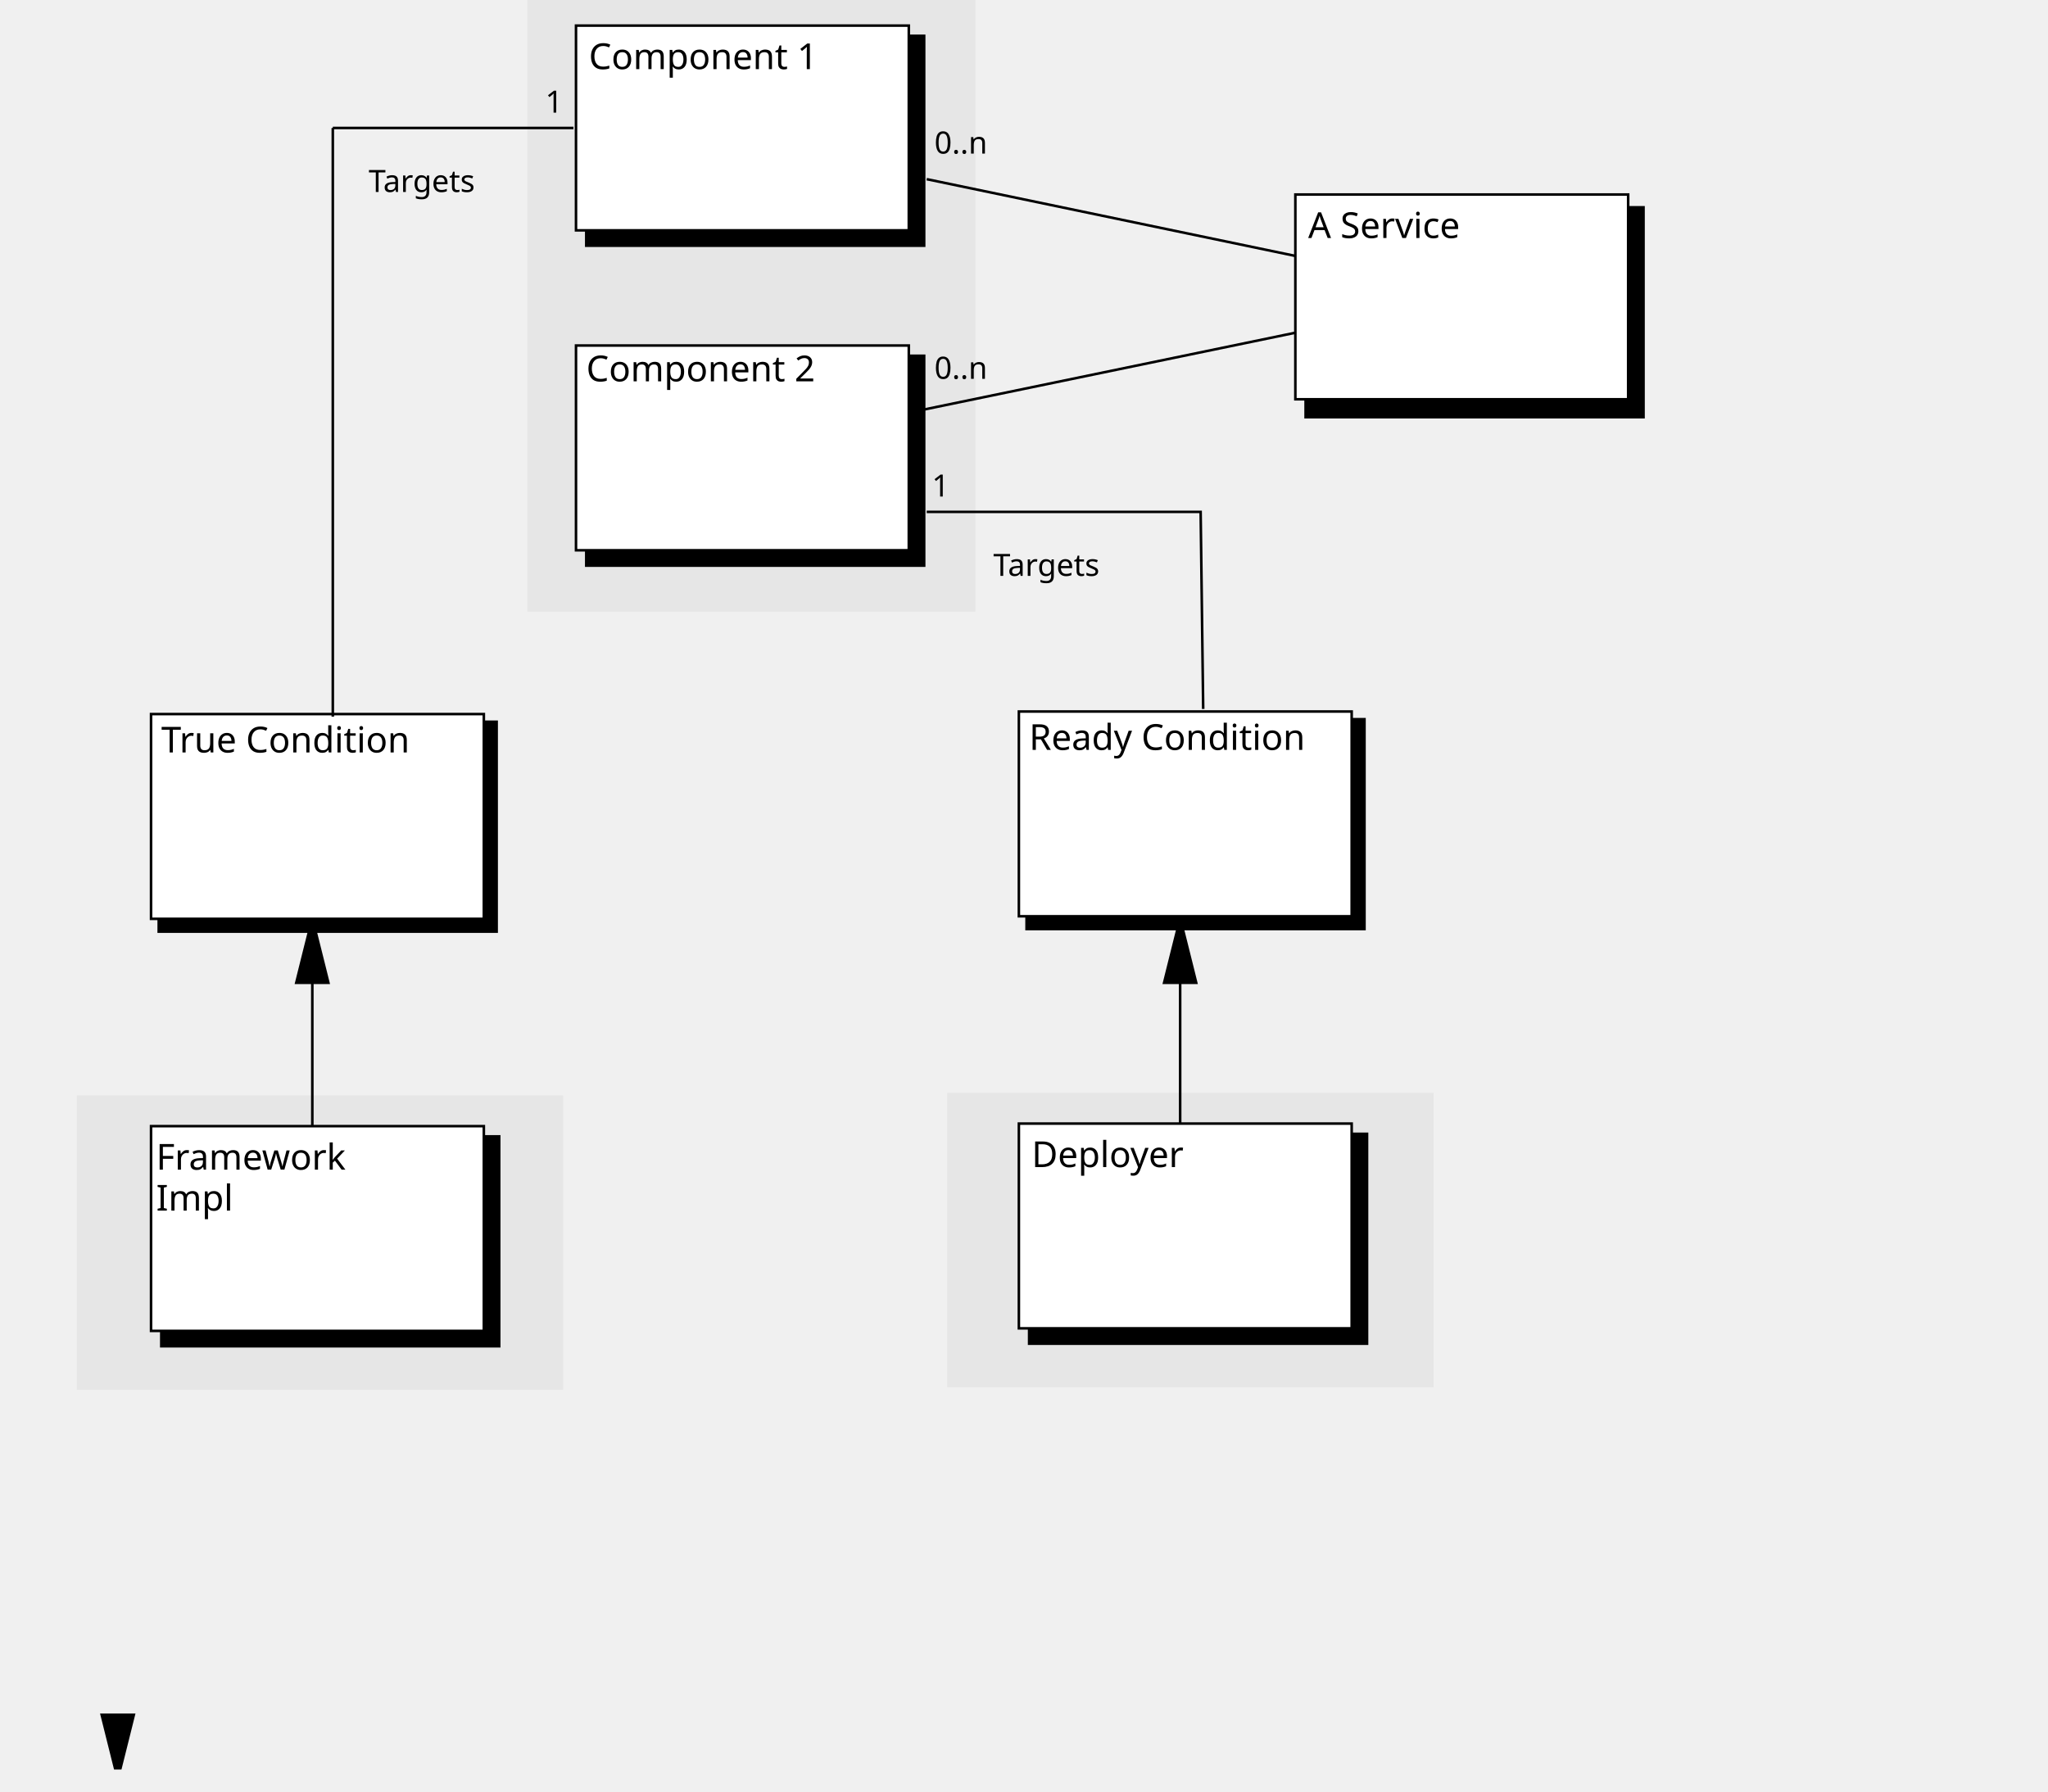
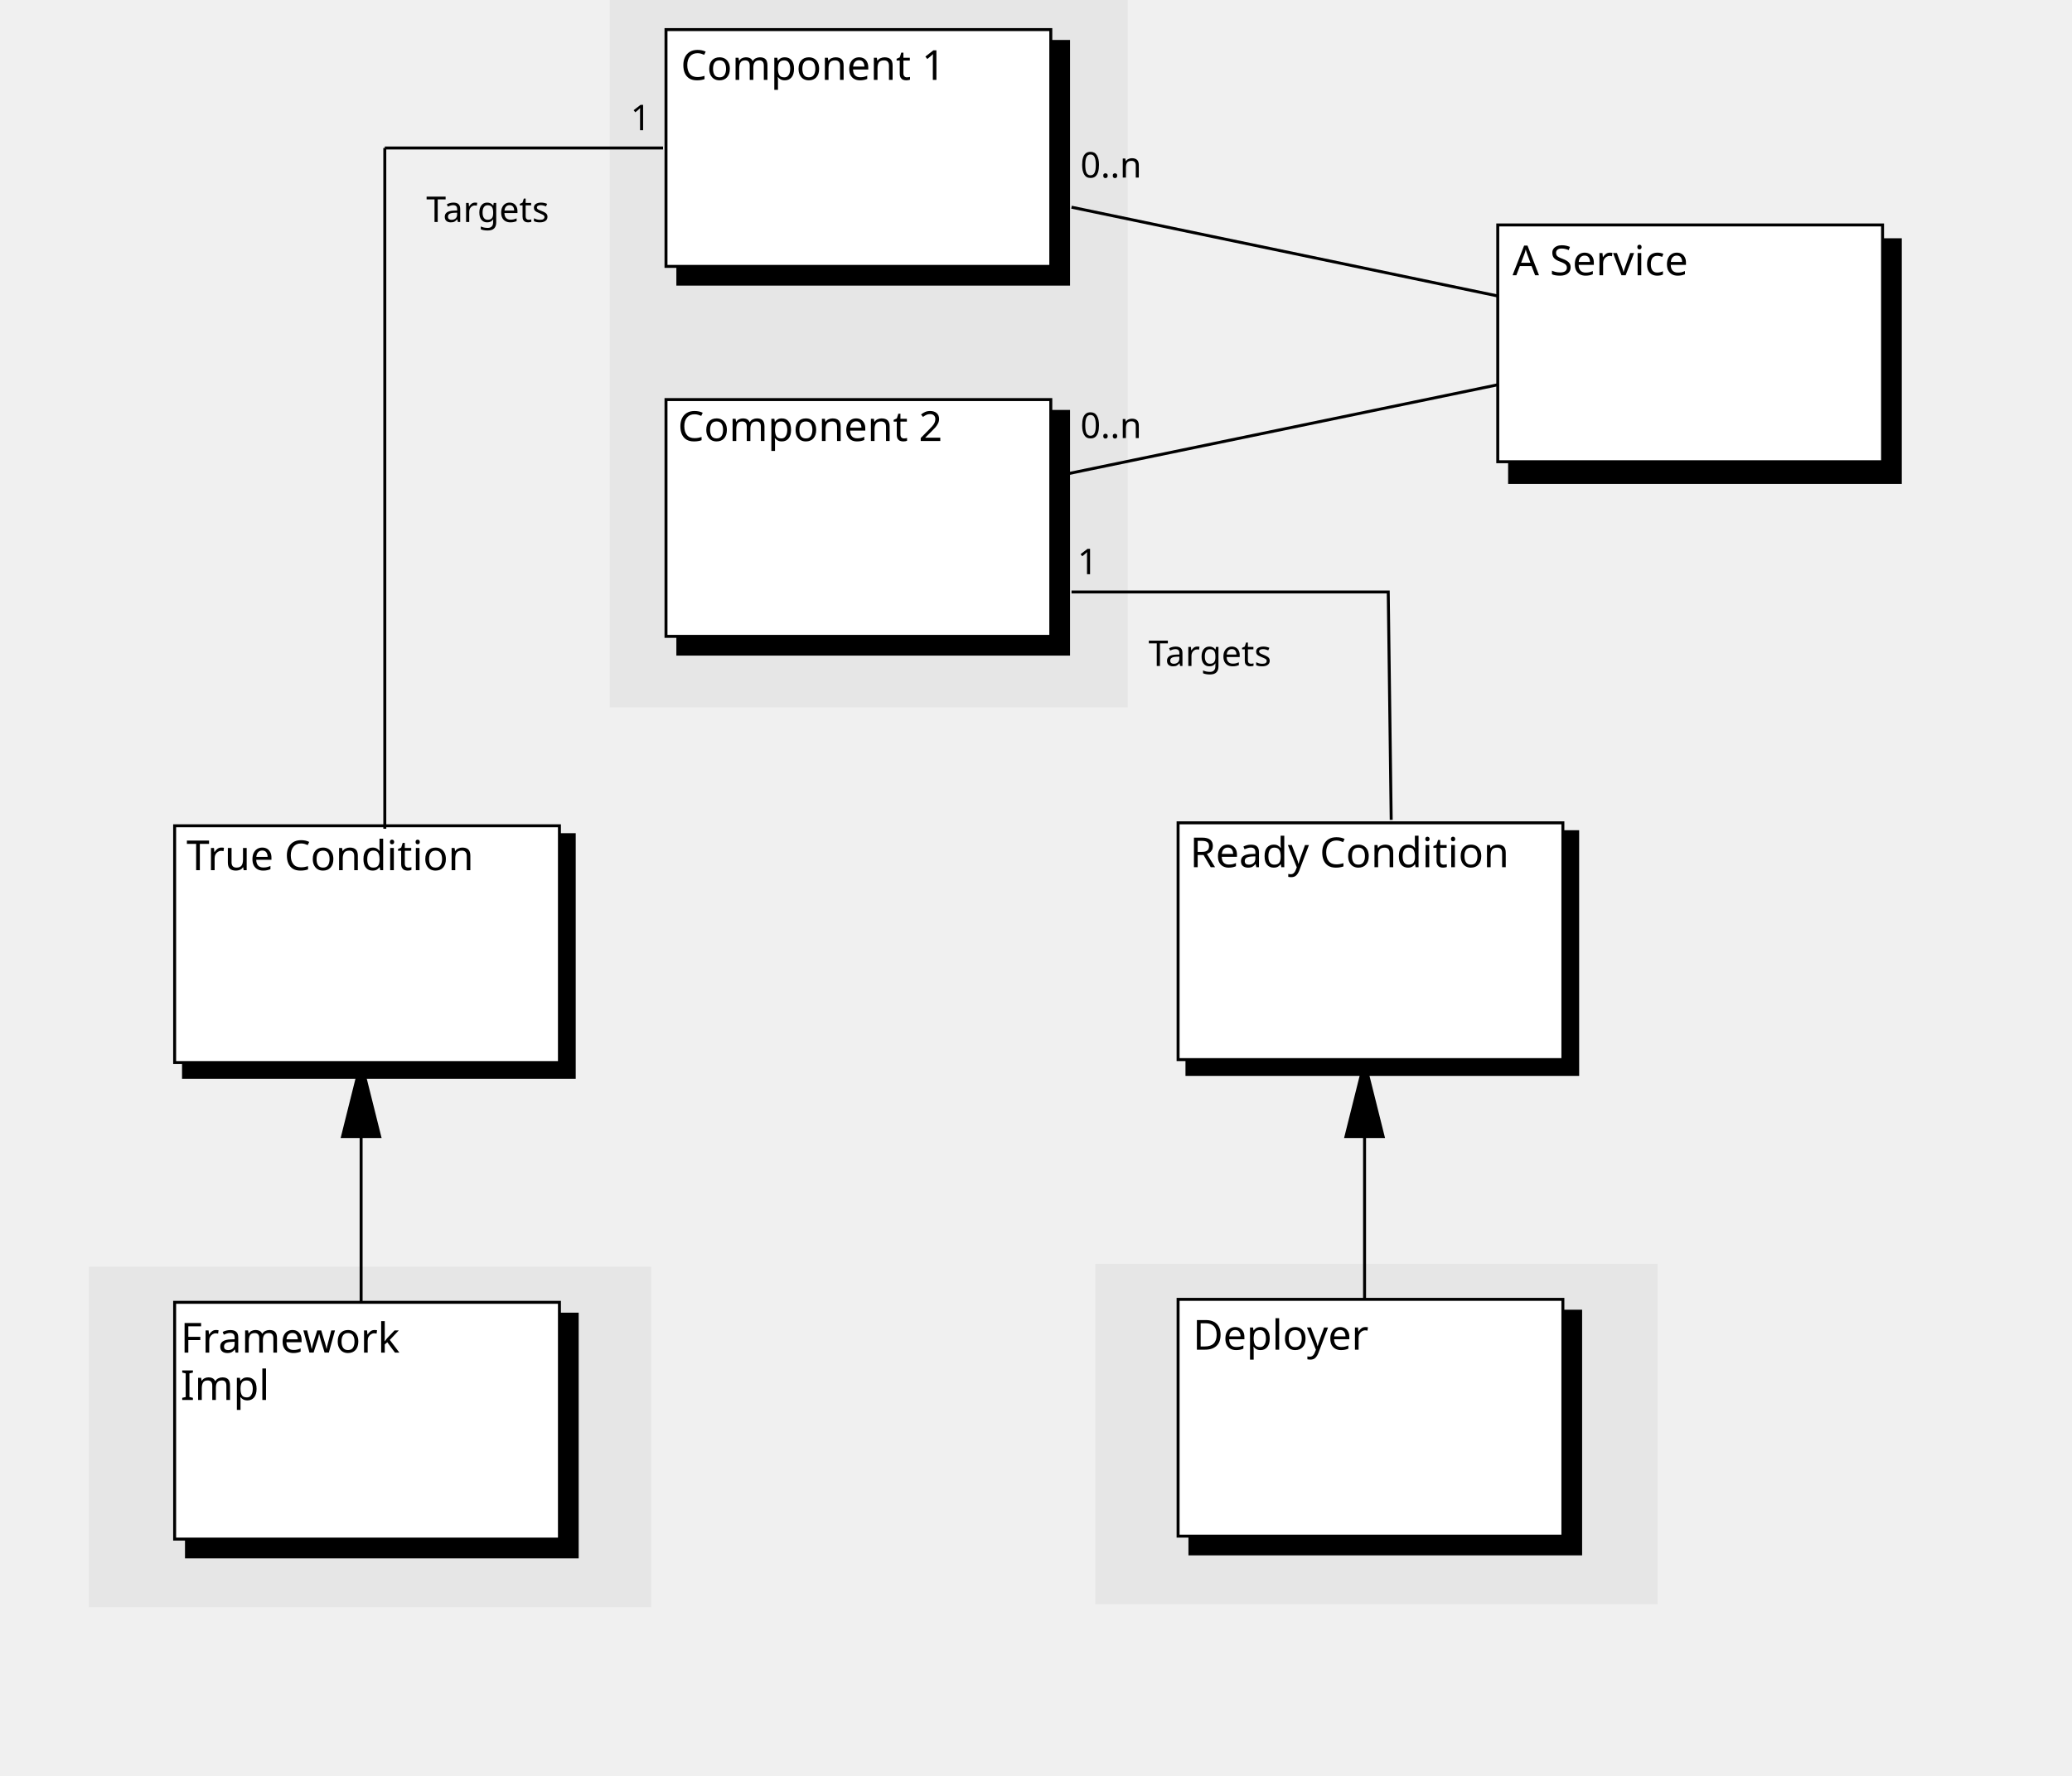
- <svg xmlns="http://www.w3.org/2000/svg" height="700px" style="zoom: 1;" cursor="default" id="svg_document" width="800px" baseProfile="full" version="1.1" preserveAspectRatio="xMidYMid meet" viewBox="0 0 800 700">
+ <svg xmlns="http://www.w3.org/2000/svg" height="600px" style="zoom: 1;" cursor="default" id="svg_document" width="700px" baseProfile="full" version="1.1" preserveAspectRatio="xMidYMid meet" viewBox="0 0 700 600">
  <defs id="svg_document_defs" />
  <g id="Bundle" transform="">
    <rect stroke="none" height="240px" x="206px" y="-1px" id="rect3" stroke-width="3px" width="175px" fill="#E6E6E6" transform="" visibility="visible" />
    <g id="Component2" transform="">
      <rect stroke="#000000" height="80px" x="230px" id="rect9" stroke-width="3px" width="130px" y="140px" fill="#000000" transform="" />
      <rect stroke="#000000" height="80px" x="225px" id="rect9" stroke-width="1px" width="130px" y="135px" fill="#ffffff" transform="" />
      <text stroke="none" style="outline-style:none;" id="text8" stroke-width="1px" x="229px" font-weight="normal" text-rendering="geometricPrecision" font-family="'ProductusOSGiBookc'" fill="#000000" font-size="14px" y="149px" transform="" text-anchor="start">Component 2</text>
    </g>
    <g id="CI2" transform="">
      <rect stroke="#000000" height="80px" x="230px" id="rect2" stroke-width="3px" width="130px" y="15px" fill="#000000" transform="" />
      <rect stroke="#000000" height="80px" x="225px" id="rect2" stroke-width="1px" width="130px" y="10px" fill="#ffffff" transform="" />
      <text stroke="none" style="outline-style:none;" id="text1" stroke-width="1px" x="230px" text-rendering="geometricPrecision" font-family="'ProductusOSGiBookc'" fill="#000000" font-size="14px" y="27px" transform="" text-anchor="start">Component 1</text>
    </g>
    <g id="Services" transform="">
      <rect stroke="#000000" height="80px" x="511px" y="82px" id="rect4" stroke-width="3px" width="130px" fill="#000000" transform="" />
      <rect stroke="#000000" height="80px" x="506px" y="76px" id="rect4" stroke-width="1px" width="130px" fill="#ffffff" transform="" />
      <text stroke="none" style="outline-style:none;" id="text4" stroke-width="1px" x="511px" text-rendering="geometricPrecision" font-family="'ProductusOSGiBookc'" fill="#000000" font-size="14px" y="93px" transform="" text-anchor="start">A Service</text>
    </g>
  </g>
  <g id="FrameworkImpl" transform="">
    <rect stroke="none" height="115px" x="30px" y="428px" id="rect1" stroke-width="3px" width="190px" fill="#E6E6E6" transform="" />
    <g id="FImpl" transform="">
      <rect stroke="#000000" height="80px" x="64px" y="445px" id="rect11" stroke-width="3px" width="130px" fill="#000000" transform="" />
      <rect stroke="#000000" height="80px" x="59px" y="440px" id="rect11" stroke-width="1px" width="130px" fill="#ffffff" transform="" />
      <text stroke="none" style="outline-style:none;" id="text11" stroke-width="1px" x="61px" font-weight="normal" text-rendering="geometricPrecision" font-family="'ProductusOSGiBookc'" fill="#000000" font-size="14px" y="473px" transform="" visibility="visible">Impl</text>
      <text stroke="none" style="outline-style:none;" id="text10" stroke-width="1px" x="61px" font-weight="normal" text-rendering="geometricPrecision" font-family="'ProductusOSGiBookc'" fill="#000000" font-size="14px" y="457px" transform="" visibility="visible">Framework</text>
    </g>
    <g id="TrueCondition" transform="">
      <rect stroke="#000000" height="80px" x="63px" y="283px" id="rect6" stroke-width="3px" width="130px" fill="#000000" transform="" />
      <rect stroke="#000000" height="80px" x="59px" y="279px" id="rect6" stroke-width="1px" width="130px" fill="#ffffff" transform="" />
      <text stroke="none" style="outline-style:none;" id="text7" stroke-width="1px" x="63px" font-weight="normal" text-rendering="geometricPrecision" font-family="'ProductusOSGiBookc'" fill="#000000" font-size="14px" y="294px" transform="" text-anchor="start">True Condition</text>
    </g>
    <line stroke="#000000" y1="440px" id="line3" stroke-width="1px" x1="122px" y2="366px" x2="122px" transform="" />
  </g>
  <g id="Deployer" transform="">
    <rect stroke="none" height="115px" x="370px" y="427px" stroke-width="3px" id="rect10" width="190px" fill="#E6E6E6" transform="" />
    <g visibility="visible" id="deployer" transform="">
      <rect stroke="#000000" height="80px" x="403px" y="444px" id="rect12" stroke-width="3px" width="130px" fill="#000000" transform="" visibility="visible" />
      <rect stroke="#000000" height="80px" x="398px" y="439px" id="rect12" stroke-width="1px" width="130px" fill="#ffffff" transform="" />
      <text stroke="none" style="outline-style:none;" id="text21" stroke-width="1px" x="403px" font-weight="normal" text-rendering="geometricPrecision" font-family="'ProductusOSGiBookc'" fill="#000000" font-size="14px" y="456px" transform="" text-anchor="start">Deployer</text>
    </g>
    <g id="ReadyConditon" transform="">
      <rect stroke="#000000" height="80px" x="402px" y="282px" stroke-width="3px" id="rect15" width="130px" fill="#000000" transform="" />
      <rect stroke="#000000" height="80px" x="398px" y="278px" stroke-width="1px" id="rect16" width="130px" fill="#ffffff" transform="" />
      <text stroke="none" style="outline-style:none;" id="text17" stroke-width="1px" x="402px" font-weight="normal" text-rendering="geometricPrecision" font-family="'ProductusOSGiBookc'" fill="#000000" font-size="14px" y="293px" transform="" text-anchor="start">Ready Condition</text>
    </g>
    <line stroke="#000000" y1="439px" stroke-width="1px" x1="461px" id="line4" y2="365px" x2="461px" transform="" />
  </g>
-   <polygon points="-97,322 -102,342 -92,342 -97,322 " stroke="#000000" stroke-width="3px" id="polygon8" fill="#000000" transform="" />
-   <polygon points="46,691 41,671 51,671 46,691 " stroke="#000000" id="polygon4" stroke-width="3px" fill="#000000" transform="" />
-   <polygon points="122,363 117,383 127,383 122,363 " stroke="#000000" transform="" stroke-width="3px" id="polygon1" fill="#000000" visibility="visible" />
-   <polygon points="461,363 456,383 466,383 461,363 " stroke="#000000" visibility="visible" stroke-width="3px" id="polygon5" fill="#000000" transform="" />
+   <polygon points="-97,322 -102,342 -92,342 -97,322" stroke="#000000" stroke-width="3px" id="polygon8" fill="#000000" transform="" />
+   <polygon points="46,691 41,671 51,671 46,691" stroke="#000000" id="polygon4" stroke-width="3px" fill="#000000" transform="" />
+   <polygon points="122,363 117,383 127,383 122,363" stroke="#000000" transform="" stroke-width="3px" id="polygon1" fill="#000000" visibility="visible" />
+   <polygon points="461,363 456,383 466,383 461,363" stroke="#000000" visibility="visible" stroke-width="3px" id="polygon5" fill="#000000" transform="" />
  <line stroke="#000000" y1="50px" id="line1" stroke-width="1px" x1="224px" y2="50px" x2="130px" transform="" />
  <line stroke="#000000" y1="50px" id="line2" stroke-width="1px" x1="130px" y2="280px" x2="130px" transform="" />
  <text stroke="none" style="outline-style:none;" id="text3" stroke-width="1px" x="144px" text-rendering="geometricPrecision" font-family="'ProductusBook'" fill="#000000" font-size="12px" y="75px" transform="" text-anchor="start">Targets</text>
  <text stroke="none" style="outline-style:none;" id="text12" stroke-width="1px" x="388px" text-rendering="geometricPrecision" font-family="'ProductusBook'" y="225px" fill="#000000" font-size="12px" transform="" text-anchor="start">Targets</text>
  <text stroke="none" style="outline-style:none;" id="text9" stroke-width="1px" x="213px" text-rendering="geometricPrecision" font-family="'ProductusBook'" y="44px" fill="#000000" font-size="12px" transform="" text-anchor="start">1</text>
  <text stroke="none" style="outline-style:none;" id="text13" stroke-width="1px" x="364px" text-rendering="geometricPrecision" y="194px" font-family="'ProductusBook'" fill="#000000" font-size="12px" transform="" text-anchor="start">1</text>
  <text stroke="none" style="outline-style:none;" id="text2" stroke-width="1px" x="365px" text-rendering="geometricPrecision" y="60px" font-family="'ProductusBook'" fill="#000000" font-size="12px" transform="" text-anchor="start">0..n</text>
  <text stroke="none" style="outline-style:none;" id="text6" stroke-width="1px" x="365px" text-rendering="geometricPrecision" y="148px" font-family="'ProductusBook'" fill="#000000" font-size="12px" transform="" text-anchor="start">0..n</text>
-   <polyline points="362,200 469,200 470,277 " stroke="#000000" id="polyline1" stroke-width="1px" fill="none" transform="" />
+   <polyline points="362,200 469,200 470,277" stroke="#000000" id="polyline1" stroke-width="1px" fill="none" transform="" />
  <line stroke="#000000" y1="160px" id="line5" stroke-width="1px" x1="361px" y2="130px" x2="506px" transform="" />
  <line stroke="#000000" y1="70px" id="line6" stroke-width="1px" x1="362px" y2="100px" x2="506px" transform="" />
</svg>
